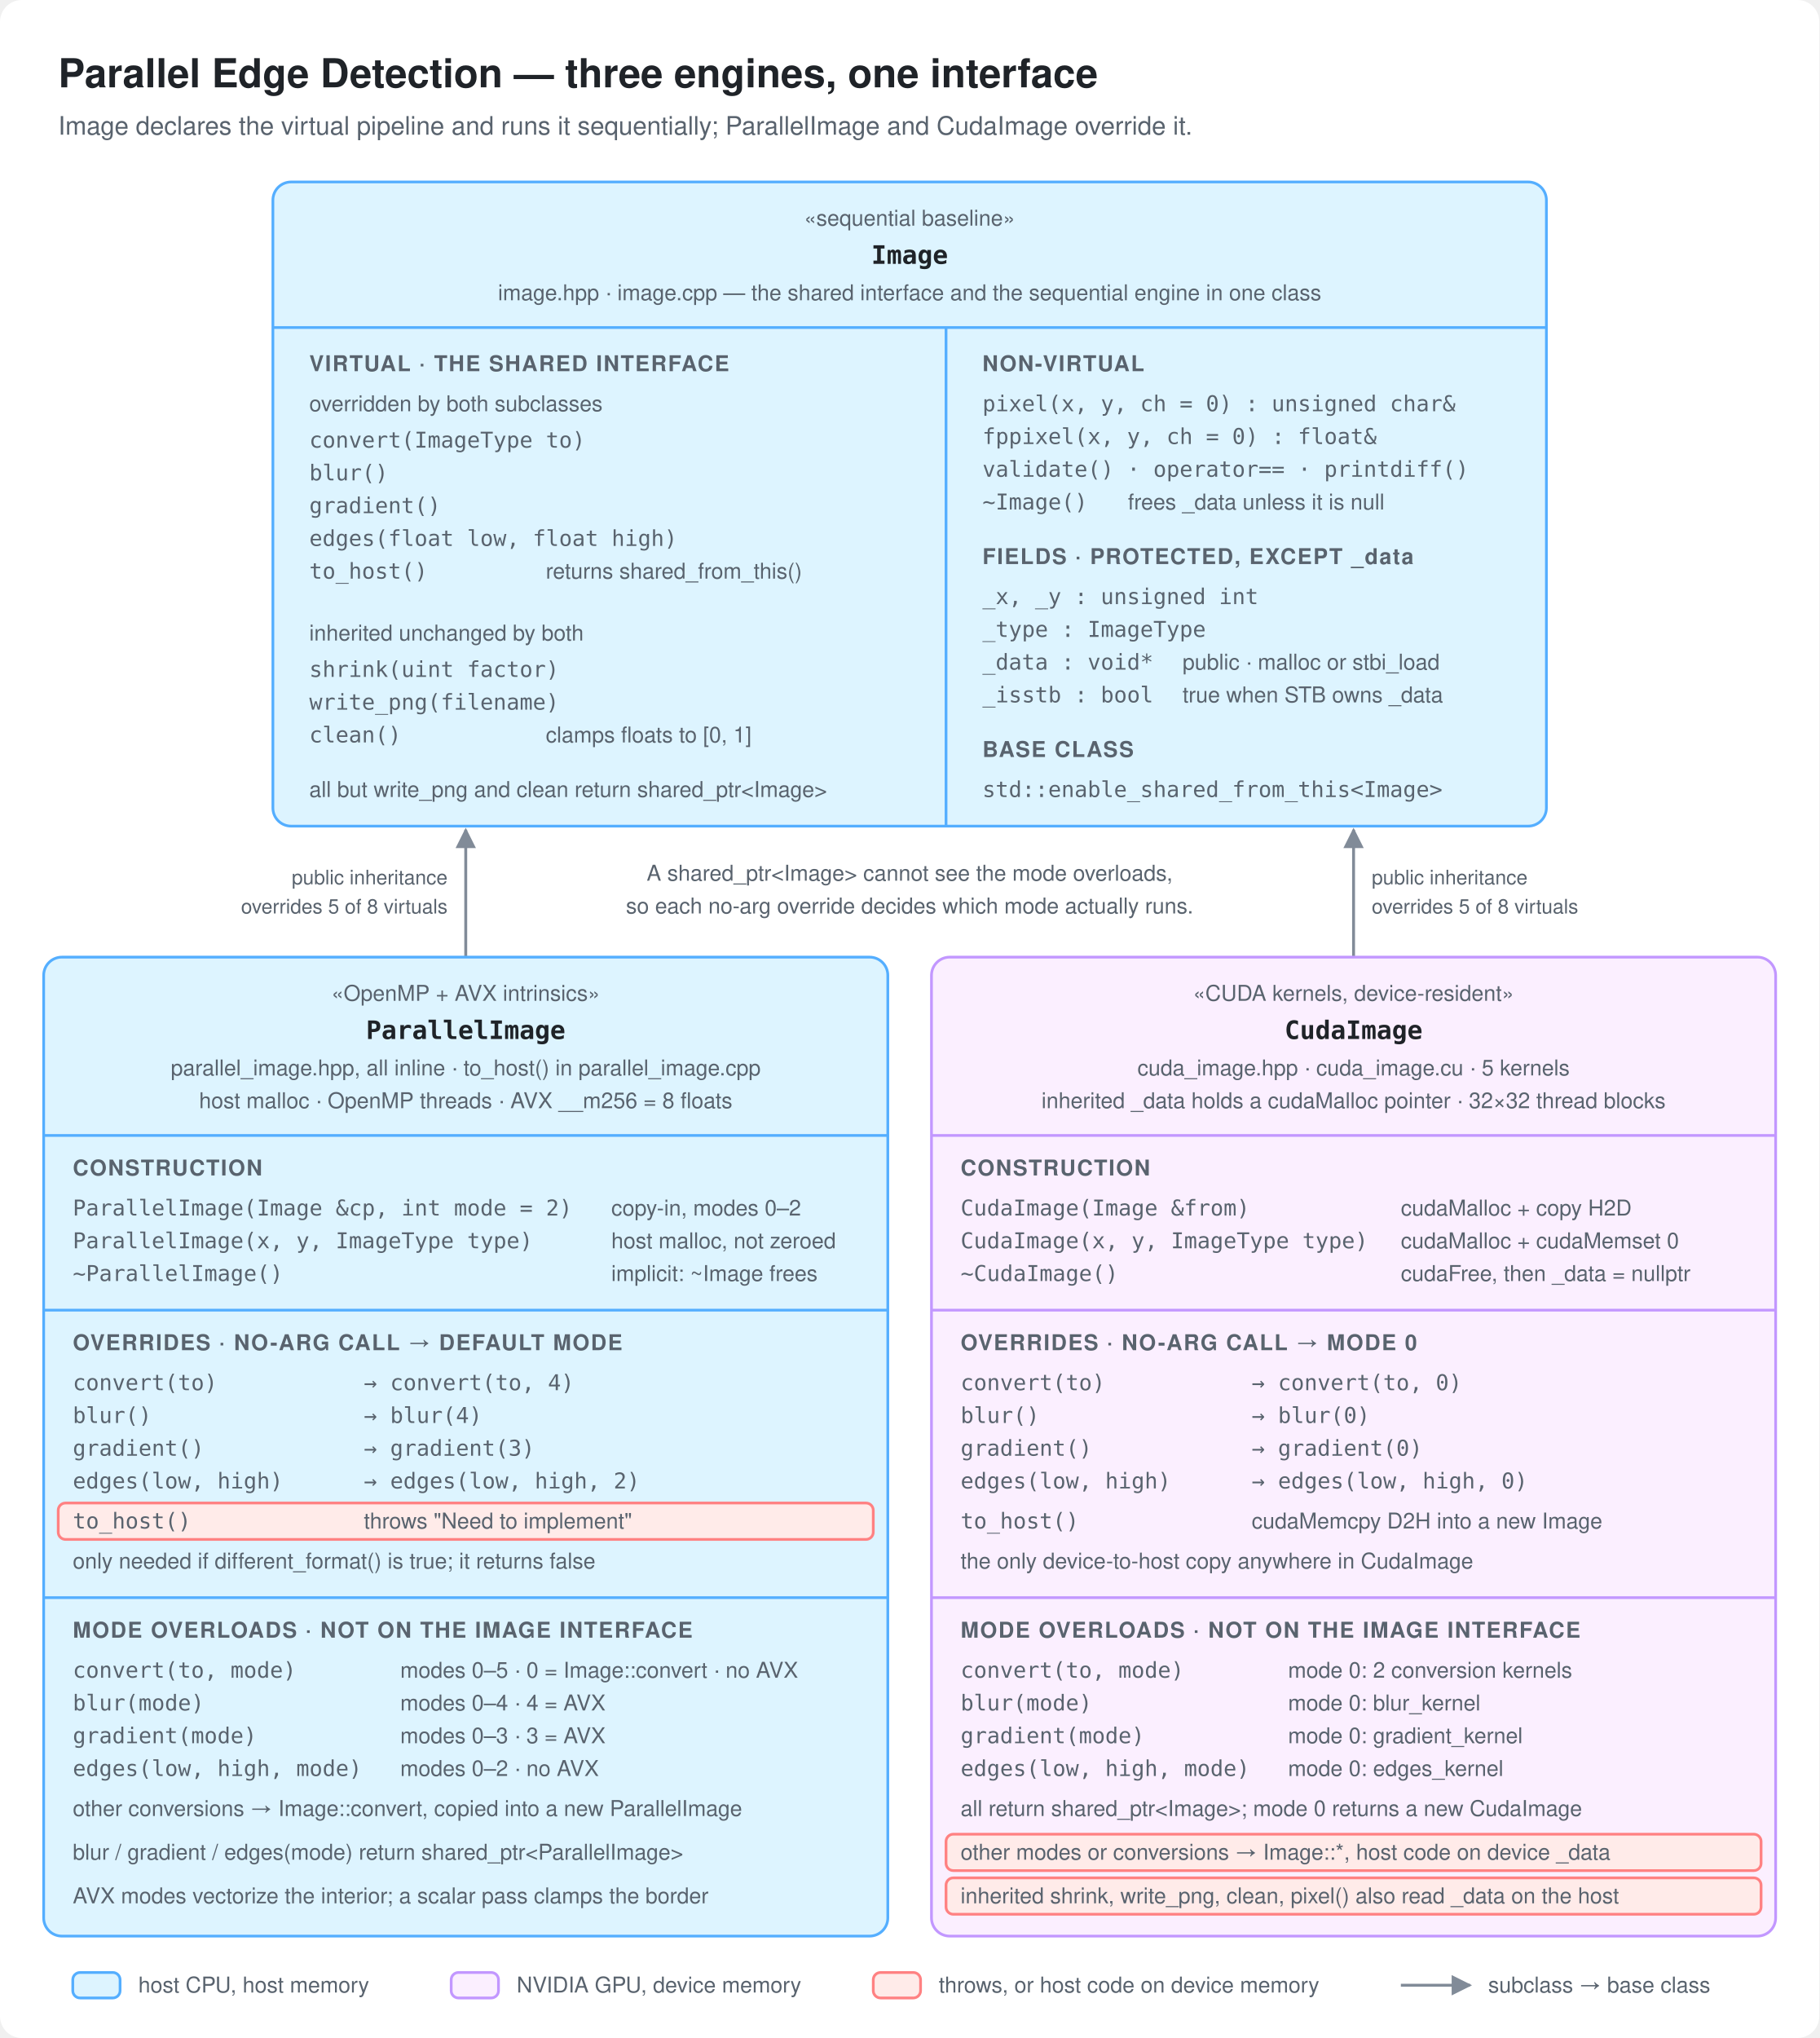
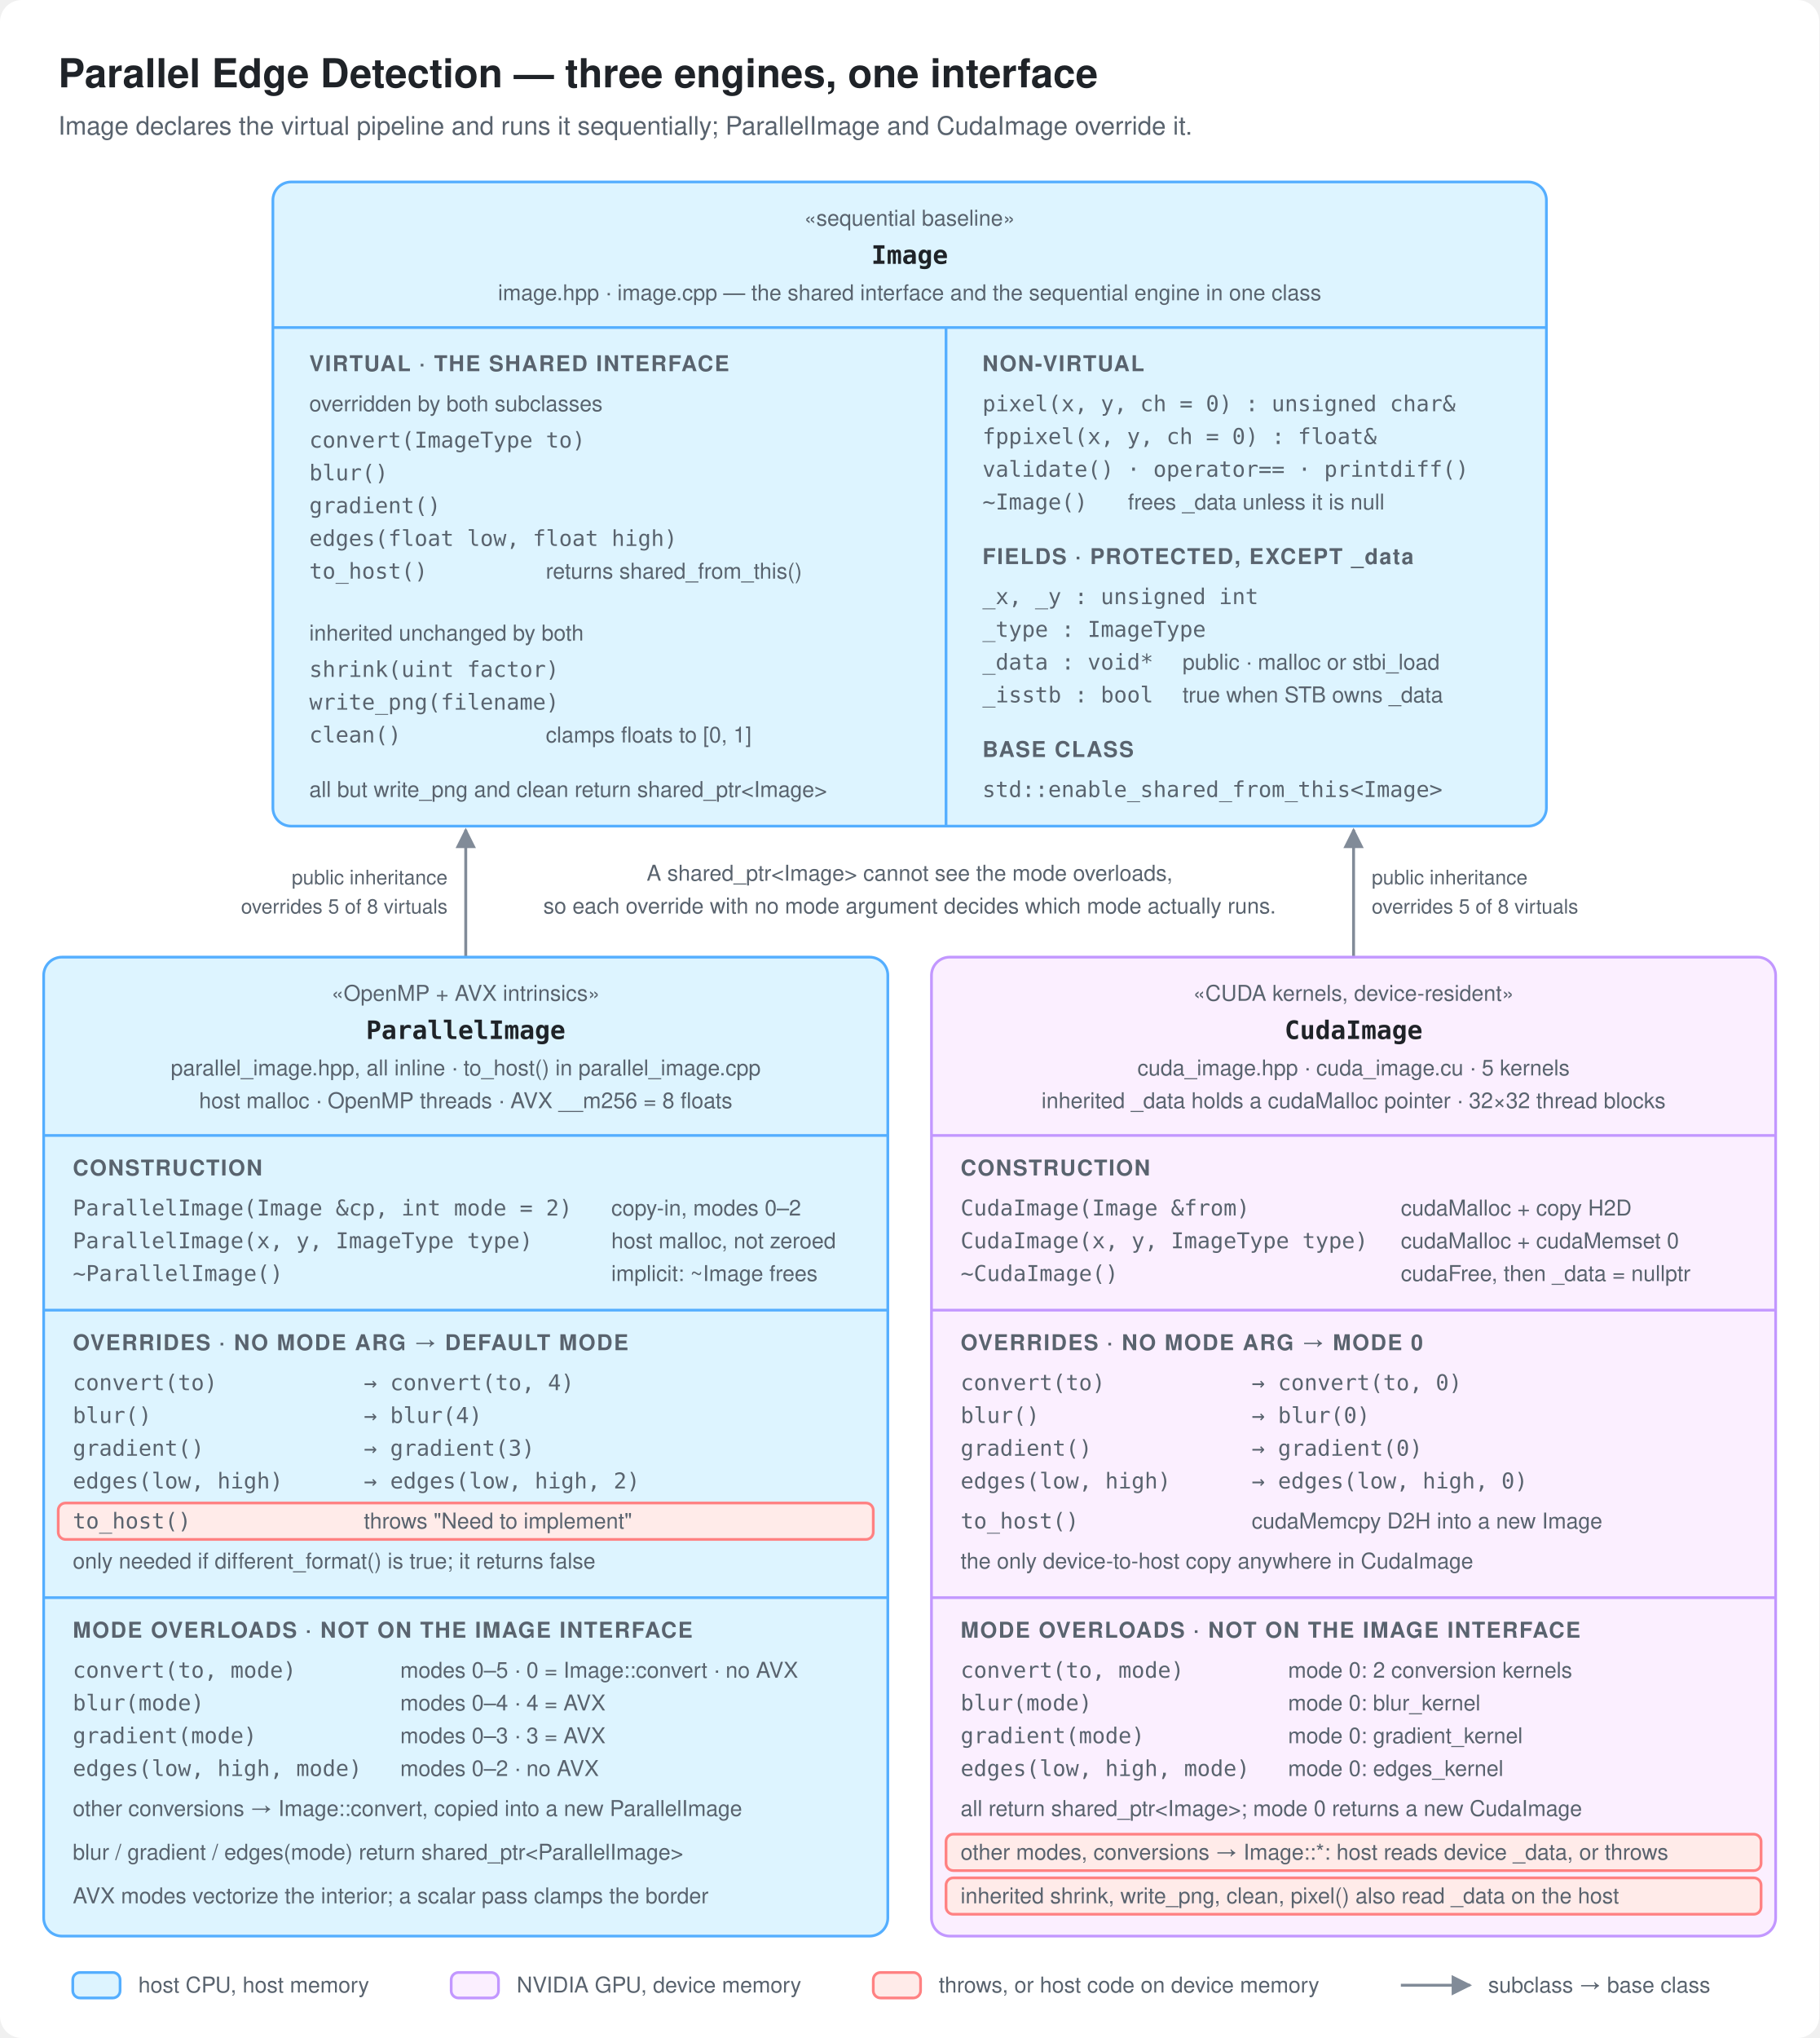
- <svg xmlns="http://www.w3.org/2000/svg" viewBox="0 0 1000 1120" width="1000" height="1120" role="img" aria-label="Parallel Edge Detection, three engines and one interface, as a class diagram. Image, the base class in image.hpp and image.cpp, is both the shared interface and the sequential engine. It declares eight virtual methods: convert, blur, gradient, edges and to_host are overridden by both subclasses, while shrink, write_png and clean are inherited unchanged. pixel, fppixel, validate, operator==, printdiff and the destructor are not virtual. ParallelImage (OpenMP and AVX, host memory) and CudaImage (CUDA, device memory) both inherit publicly from Image. Their no-argument overrides call mode overloads that the Image interface cannot see. ParallelImage uses convert mode 4, blur 4, gradient 3 and edges 2, and its to_host throws Need to implement. CudaImage always uses mode 0, and its to_host is the class's only device-to-host copy. In CudaImage only mode 0 launches a kernel. Other modes, other conversions and the inherited shrink, write_png, clean and pixel run host code on the device pointer.">
+ <svg xmlns="http://www.w3.org/2000/svg" viewBox="0 0 1000 1120" width="1000" height="1120" role="img" aria-label="Parallel Edge Detection, three engines and one interface, as a class diagram. Image, the base class in image.hpp and image.cpp, is both the shared interface and the sequential engine. It declares eight virtual methods: convert, blur, gradient, edges and to_host are overridden by both subclasses, while shrink, write_png and clean are inherited unchanged. pixel, fppixel, validate, operator==, printdiff and the destructor are not virtual. ParallelImage (OpenMP and AVX, host memory) and CudaImage (CUDA, device memory) both inherit publicly from Image. Their overrides without a mode argument call mode overloads that the Image interface cannot see. ParallelImage uses convert mode 4, blur 4, gradient 3 and edges 2, and its to_host throws Need to implement. CudaImage always uses mode 0, and its to_host is the class's only device-to-host copy. In CudaImage only mode 0 launches a kernel. Other modes, other conversions and the inherited shrink, write_png, clean and pixel run host code on the device pointer.">
  <style>
    .bg{fill:#ffffff}
    .title{fill:#1f2328;font:600 22px -apple-system,BlinkMacSystemFont,"Segoe UI",Helvetica,Arial,sans-serif}
    .sub{fill:#59636e;font:14px -apple-system,BlinkMacSystemFont,"Segoe UI",Helvetica,Arial,sans-serif}
    .lbl{fill:#1f2328;font:600 14px -apple-system,BlinkMacSystemFont,"Segoe UI",Helvetica,Arial,sans-serif}
    .note{fill:#59636e;font:12px -apple-system,BlinkMacSystemFont,"Segoe UI",Helvetica,Arial,sans-serif}
    .glbl{fill:#59636e;font:600 12px -apple-system,BlinkMacSystemFont,"Segoe UI",Helvetica,Arial,sans-serif;letter-spacing:.06em}
    .elbl{fill:#59636e;font:11px -apple-system,BlinkMacSystemFont,"Segoe UI",Helvetica,Arial,sans-serif}
    .edge{stroke:#818b98;stroke-width:1.6;fill:none}
    .edge-dash{stroke:#818b98;stroke-width:1.6;fill:none;stroke-dasharray:6 4}
    .arrow{fill:#818b98}
    .group{fill:none;stroke:#d1d9e0;stroke-width:1.2;stroke-dasharray:4 4}
    .b-blue{fill:#ddf4ff;stroke:#54aeff;stroke-width:1.5}
    .b-green{fill:#dafbe1;stroke:#4ac26b;stroke-width:1.5}
    .b-purple{fill:#fbefff;stroke:#c297ff;stroke-width:1.5}
    .b-orange{fill:#fff1e5;stroke:#fb8f44;stroke-width:1.5}
    .b-gray{fill:#f6f8fa;stroke:#d1d9e0;stroke-width:1.5}
    .b-red{fill:#ffebe9;stroke:#ff8182;stroke-width:1.5}
    .b-planned{fill:none;stroke:#818b98;stroke-width:1.4;stroke-dasharray:5 4}
    .mono{font-family:ui-monospace,SFMono-Regular,Menlo,Consolas,monospace}
    .wire{stroke:#59636e;stroke-width:1.4;fill:none}
    .dot{fill:#59636e}
    @media (prefers-color-scheme: dark){
      .bg{fill:#0d1117}
      .title,.lbl{fill:#e6edf3}
      .sub,.note,.glbl,.elbl{fill:#9198a1}
      .edge,.edge-dash{stroke:#9198a1}
      .arrow{fill:#9198a1}
      .group{stroke:#3d444d}
      .b-blue{fill:#0c2d6b;stroke:#4493f8}
      .b-green{fill:#0f3b1e;stroke:#3fb950}
      .b-purple{fill:#2e1a4f;stroke:#ab7df8}
      .b-orange{fill:#3d1f0a;stroke:#f0883e}
      .b-gray{fill:#151b23;stroke:#3d444d}
      .b-red{fill:#3c1618;stroke:#f85149}
      .b-planned{stroke:#9198a1}
      .wire{stroke:#9198a1}
      .dot{fill:#9198a1}
    }
  </style>
  <defs>
    <marker id="ah" viewBox="0 0 10 10" refX="9" refY="5" markerWidth="7" markerHeight="7" orient="auto-start-reverse">
      <path class="arrow" d="M0,0 L10,5 L0,10 z" />
    </marker>
  </defs>
  <rect class="bg" width="1000" height="1120" rx="12" />
  <text class="title" x="32" y="48">Parallel Edge Detection — three engines, one interface</text>
  <text class="sub" x="32" y="74">Image declares the virtual pipeline and runs it sequentially; ParallelImage and CudaImage override it.</text>
  <rect class="b-blue" x="150" y="100" width="700" height="354" rx="10" />
  <text class="note" x="500" y="124" text-anchor="middle">«sequential baseline»</text>
  <text class="lbl mono" x="500" y="145" text-anchor="middle">Image</text>
  <text class="note" x="500" y="165" text-anchor="middle">image.hpp · image.cpp — the shared interface and the sequential engine in one class</text>
  <line class="b-blue" x1="150" y1="180" x2="850" y2="180" />
  <line class="b-blue" x1="520" y1="180" x2="520" y2="454" />
  <text class="glbl" x="170" y="204">VIRTUAL · THE SHARED INTERFACE</text>
  <text class="note" x="170" y="226">overridden by both subclasses</text>
  <text class="note mono" x="170" y="246">convert(ImageType to)</text>
  <text class="note mono" x="170" y="264">blur()</text>
  <text class="note mono" x="170" y="282">gradient()</text>
  <text class="note mono" x="170" y="300">edges(float low, float high)</text>
  <text class="note mono" x="170" y="318">to_host()</text>
  <text class="note" x="300" y="318">returns shared_from_this()</text>
  <text class="note" x="170" y="352">inherited unchanged by both</text>
  <text class="note mono" x="170" y="372">shrink(uint factor)</text>
  <text class="note mono" x="170" y="390">write_png(filename)</text>
  <text class="note mono" x="170" y="408">clean()</text>
  <text class="note" x="300" y="408">clamps floats to [0, 1]</text>
  <text class="note" x="170" y="438">all but write_png and clean return shared_ptr&lt;Image&gt;</text>
  <text class="glbl" x="540" y="204">NON-VIRTUAL</text>
  <text class="note mono" x="540" y="226">pixel(x, y, ch = 0) : unsigned char&amp;</text>
  <text class="note mono" x="540" y="244">fppixel(x, y, ch = 0) : float&amp;</text>
  <text class="note mono" x="540" y="262">validate() · operator== · printdiff()</text>
  <text class="note mono" x="540" y="280">~Image()</text>
  <text class="note" x="620" y="280">frees _data unless it is null</text>
  <text class="glbl" x="540" y="310">FIELDS · PROTECTED, EXCEPT _data</text>
  <text class="note mono" x="540" y="332">_x, _y : unsigned int</text>
  <text class="note mono" x="540" y="350">_type : ImageType</text>
  <text class="note mono" x="540" y="368">_data : void*</text>
  <text class="note" x="650" y="368">public · malloc or stbi_load</text>
  <text class="note mono" x="540" y="386">_isstb : bool</text>
  <text class="note" x="650" y="386">true when STB owns _data</text>
  <text class="glbl" x="540" y="416">BASE CLASS</text>
  <text class="note mono" x="540" y="438">std::enable_shared_from_this&lt;Image&gt;</text>
  <line class="edge" x1="256" y1="526" x2="256" y2="456" marker-end="url(#ah)" />
  <line class="edge" x1="744" y1="526" x2="744" y2="456" marker-end="url(#ah)" />
  <text class="elbl" x="246" y="486" text-anchor="end">public inheritance</text>
  <text class="elbl" x="246" y="502" text-anchor="end">overrides 5 of 8 virtuals</text>
  <text class="elbl" x="754" y="486">public inheritance</text>
  <text class="elbl" x="754" y="502">overrides 5 of 8 virtuals</text>
  <text class="note" x="500" y="484" text-anchor="middle">A shared_ptr&lt;Image&gt; cannot see the mode overloads,</text>
-   <text class="note" x="500" y="502" text-anchor="middle">so each no-arg override decides which mode actually runs.</text>
+   <text class="note" x="500" y="502" text-anchor="middle">so each override with no mode argument decides which mode actually runs.</text>
  <rect class="b-blue" x="24" y="526" width="464" height="538" rx="10" />
  <text class="note" x="256" y="550" text-anchor="middle">«OpenMP + AVX intrinsics»</text>
  <text class="lbl mono" x="256" y="571" text-anchor="middle">ParallelImage</text>
  <text class="note" x="256" y="591" text-anchor="middle">parallel_image.hpp, all inline · to_host() in parallel_image.cpp</text>
  <text class="note" x="256" y="609" text-anchor="middle">host malloc · OpenMP threads · AVX __m256 = 8 floats</text>
  <line class="b-blue" x1="24" y1="624" x2="488" y2="624" />
  <text class="glbl" x="40" y="646">CONSTRUCTION</text>
  <text class="note mono" x="40" y="668">ParallelImage(Image &amp;cp, int mode = 2)</text>
  <text class="note" x="336" y="668">copy-in, modes 0–2</text>
  <text class="note mono" x="40" y="686">ParallelImage(x, y, ImageType type)</text>
  <text class="note" x="336" y="686">host malloc, not zeroed</text>
  <text class="note mono" x="40" y="704">~ParallelImage()</text>
  <text class="note" x="336" y="704">implicit: ~Image frees</text>
  <line class="b-blue" x1="24" y1="720" x2="488" y2="720" />
-   <text class="glbl" x="40" y="742">OVERRIDES · NO-ARG CALL → DEFAULT MODE</text>
+   <text class="glbl" x="40" y="742">OVERRIDES · NO MODE ARG → DEFAULT MODE</text>
  <text class="note mono" x="40" y="764">convert(to)</text>
  <text class="note mono" x="200" y="764">→ convert(to, 4)</text>
  <text class="note mono" x="40" y="782">blur()</text>
  <text class="note mono" x="200" y="782">→ blur(4)</text>
  <text class="note mono" x="40" y="800">gradient()</text>
  <text class="note mono" x="200" y="800">→ gradient(3)</text>
  <text class="note mono" x="40" y="818">edges(low, high)</text>
  <text class="note mono" x="200" y="818">→ edges(low, high, 2)</text>
  <rect class="b-red" x="32" y="826" width="448" height="20" rx="4" />
  <text class="note mono" x="40" y="840">to_host()</text>
  <text class="note" x="200" y="840">throws "Need to implement"</text>
  <text class="note" x="40" y="862">only needed if different_format() is true; it returns false</text>
  <line class="b-blue" x1="24" y1="878" x2="488" y2="878" />
  <text class="glbl" x="40" y="900">MODE OVERLOADS · NOT ON THE IMAGE INTERFACE</text>
  <text class="note mono" x="40" y="922">convert(to, mode)</text>
  <text class="note" x="220" y="922">modes 0–5 · 0 = Image::convert · no AVX</text>
  <text class="note mono" x="40" y="940">blur(mode)</text>
  <text class="note" x="220" y="940">modes 0–4 · 4 = AVX</text>
  <text class="note mono" x="40" y="958">gradient(mode)</text>
  <text class="note" x="220" y="958">modes 0–3 · 3 = AVX</text>
  <text class="note mono" x="40" y="976">edges(low, high, mode)</text>
  <text class="note" x="220" y="976">modes 0–2 · no AVX</text>
  <text class="note" x="40" y="998">other conversions → Image::convert, copied into a new ParallelImage</text>
  <text class="note" x="40" y="1022">blur / gradient / edges(mode) return shared_ptr&lt;ParallelImage&gt;</text>
  <text class="note" x="40" y="1046">AVX modes vectorize the interior; a scalar pass clamps the border</text>
  <rect class="b-purple" x="512" y="526" width="464" height="538" rx="10" />
  <text class="note" x="744" y="550" text-anchor="middle">«CUDA kernels, device-resident»</text>
  <text class="lbl mono" x="744" y="571" text-anchor="middle">CudaImage</text>
  <text class="note" x="744" y="591" text-anchor="middle">cuda_image.hpp · cuda_image.cu · 5 kernels</text>
  <text class="note" x="744" y="609" text-anchor="middle">inherited _data holds a cudaMalloc pointer · 32×32 thread blocks</text>
  <line class="b-purple" x1="512" y1="624" x2="976" y2="624" />
  <text class="glbl" x="528" y="646">CONSTRUCTION</text>
  <text class="note mono" x="528" y="668">CudaImage(Image &amp;from)</text>
  <text class="note" x="770" y="668">cudaMalloc + copy H2D</text>
  <text class="note mono" x="528" y="686">CudaImage(x, y, ImageType type)</text>
  <text class="note" x="770" y="686">cudaMalloc + cudaMemset 0</text>
  <text class="note mono" x="528" y="704">~CudaImage()</text>
  <text class="note" x="770" y="704">cudaFree, then _data = nullptr</text>
  <line class="b-purple" x1="512" y1="720" x2="976" y2="720" />
-   <text class="glbl" x="528" y="742">OVERRIDES · NO-ARG CALL → MODE 0</text>
+   <text class="glbl" x="528" y="742">OVERRIDES · NO MODE ARG → MODE 0</text>
  <text class="note mono" x="528" y="764">convert(to)</text>
  <text class="note mono" x="688" y="764">→ convert(to, 0)</text>
  <text class="note mono" x="528" y="782">blur()</text>
  <text class="note mono" x="688" y="782">→ blur(0)</text>
  <text class="note mono" x="528" y="800">gradient()</text>
  <text class="note mono" x="688" y="800">→ gradient(0)</text>
  <text class="note mono" x="528" y="818">edges(low, high)</text>
  <text class="note mono" x="688" y="818">→ edges(low, high, 0)</text>
  <text class="note mono" x="528" y="840">to_host()</text>
  <text class="note" x="688" y="840">cudaMemcpy D2H into a new Image</text>
  <text class="note" x="528" y="862">the only device-to-host copy anywhere in CudaImage</text>
  <line class="b-purple" x1="512" y1="878" x2="976" y2="878" />
  <text class="glbl" x="528" y="900">MODE OVERLOADS · NOT ON THE IMAGE INTERFACE</text>
  <text class="note mono" x="528" y="922">convert(to, mode)</text>
  <text class="note" x="708" y="922">mode 0: 2 conversion kernels</text>
  <text class="note mono" x="528" y="940">blur(mode)</text>
  <text class="note" x="708" y="940">mode 0: blur_kernel</text>
  <text class="note mono" x="528" y="958">gradient(mode)</text>
  <text class="note" x="708" y="958">mode 0: gradient_kernel</text>
  <text class="note mono" x="528" y="976">edges(low, high, mode)</text>
  <text class="note" x="708" y="976">mode 0: edges_kernel</text>
  <text class="note" x="528" y="998">all return shared_ptr&lt;Image&gt;; mode 0 returns a new CudaImage</text>
  <rect class="b-red" x="520" y="1008" width="448" height="20" rx="4" />
-   <text class="note" x="528" y="1022">other modes or conversions → Image::*, host code on device _data</text>
+   <text class="note" x="528" y="1022">other modes, conversions → Image::*: host reads device _data, or throws</text>
  <rect class="b-red" x="520" y="1032" width="448" height="20" rx="4" />
  <text class="note" x="528" y="1046">inherited shrink, write_png, clean, pixel() also read _data on the host</text>
  <rect class="b-blue" x="40" y="1084" width="26" height="14" rx="4" />
  <text class="note" x="76" y="1095">host CPU, host memory</text>
  <rect class="b-purple" x="248" y="1084" width="26" height="14" rx="4" />
  <text class="note" x="284" y="1095">NVIDIA GPU, device memory</text>
  <rect class="b-red" x="480" y="1084" width="26" height="14" rx="4" />
  <text class="note" x="516" y="1095">throws, or host code on device memory</text>
  <line class="edge" x1="770" y1="1091" x2="808" y2="1091" marker-end="url(#ah)" />
  <text class="note" x="818" y="1095">subclass → base class</text>
</svg>
